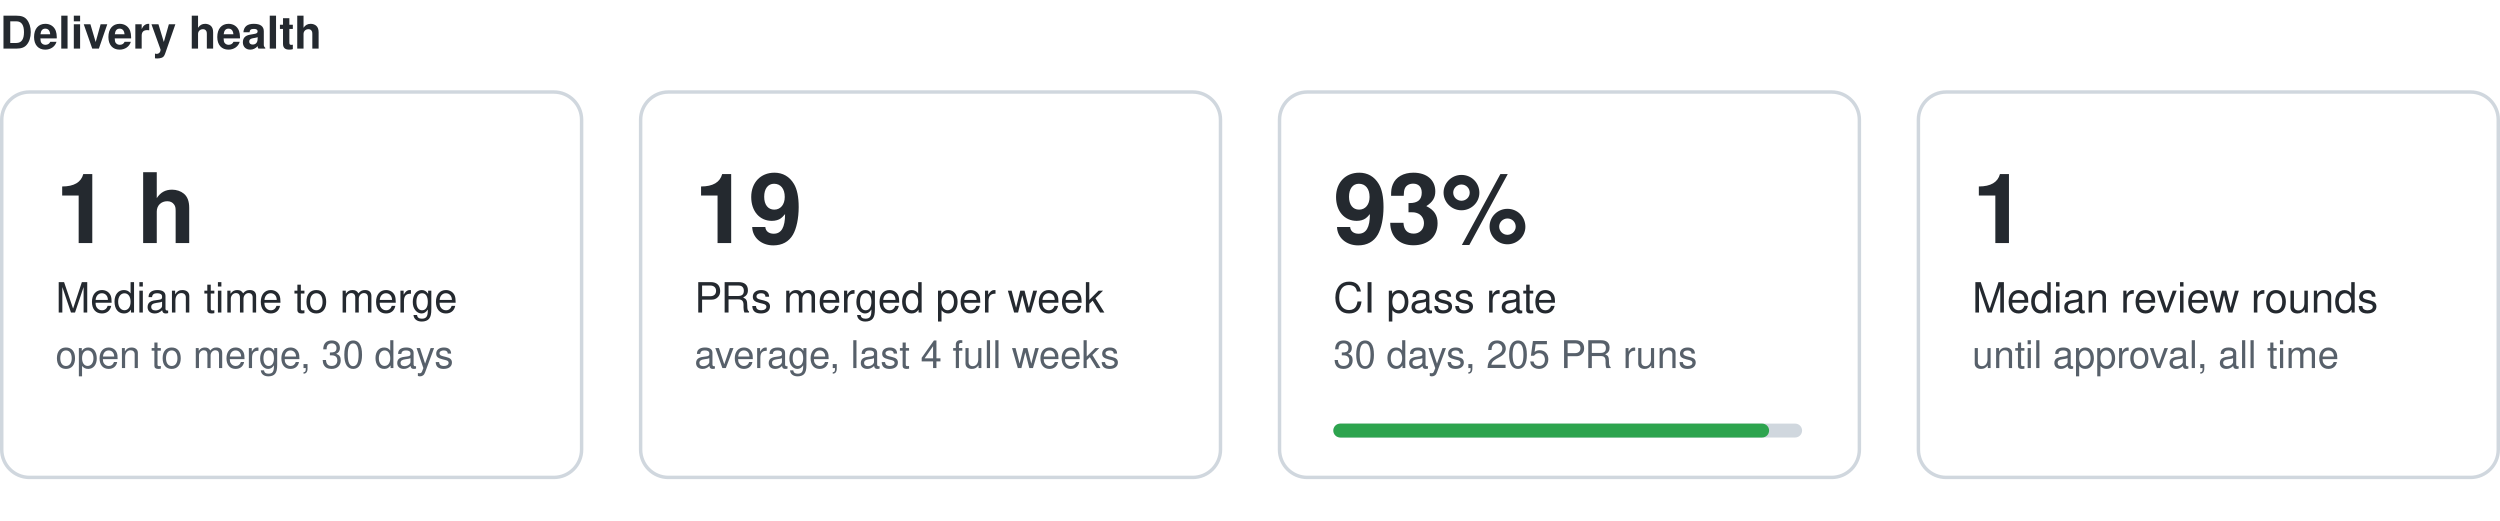
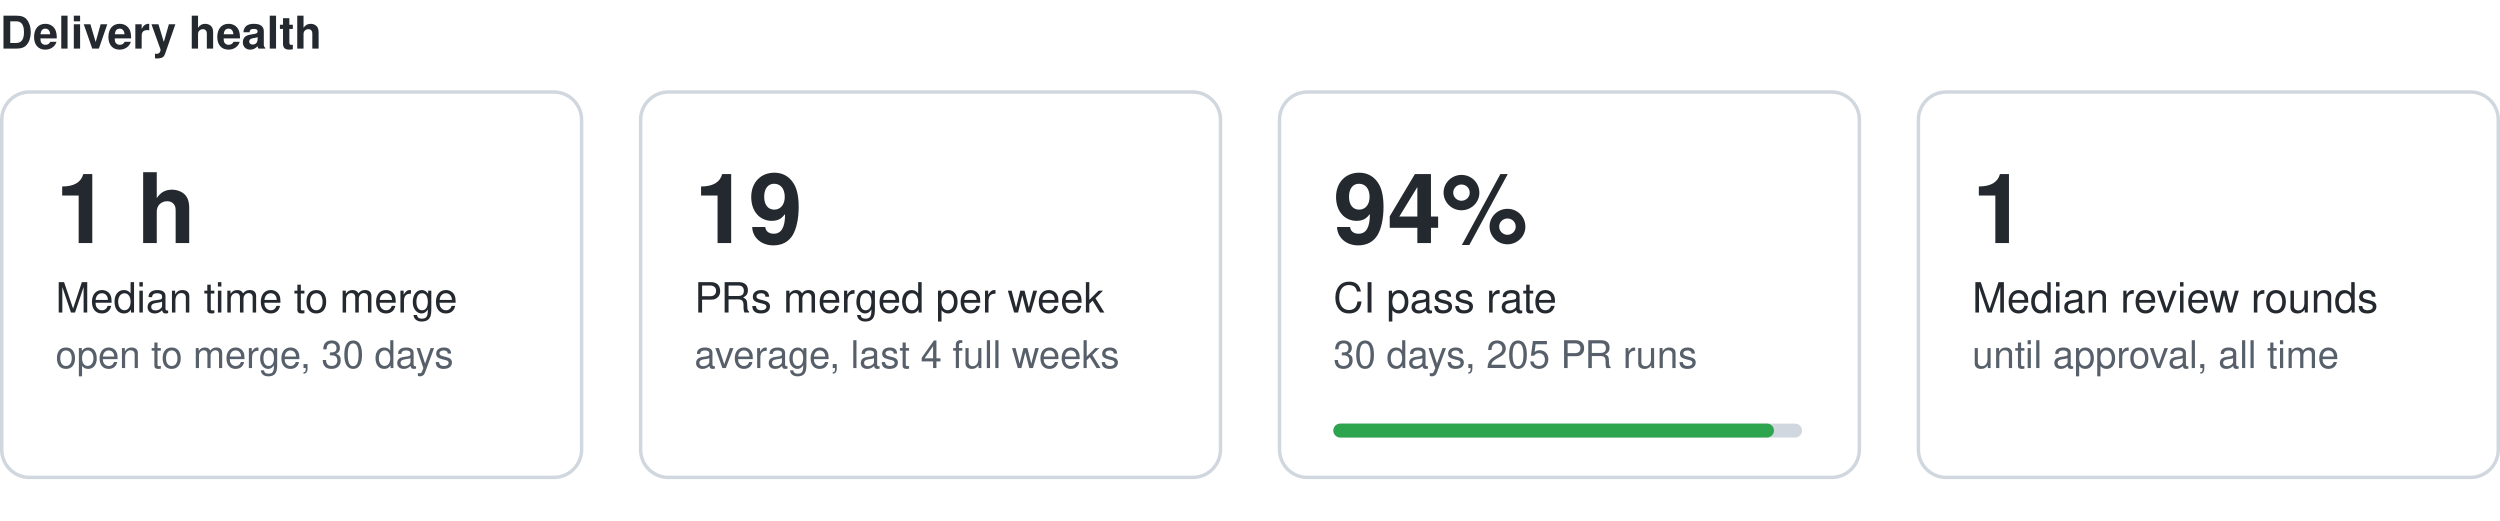
<svg xmlns="http://www.w3.org/2000/svg" width="720" height="150" viewBox="0 0 720 150" role="img" aria-label="Delivery health">
  <style>text{font:11px -apple-system,Segoe UI,Helvetica,Arial,sans-serif;fill:#57606a}.t{font-size:13px;font-weight:600;fill:#24292f}.v{font-size:28px;font-weight:600;fill:#24292f}.l{font-size:12px;fill:#24292f}.card{fill:none;stroke:#d0d7de}.tr{fill:#d0d7de}.bf{fill:#2da44e}@media (prefers-color-scheme:dark){text{fill:#8b949e}.t,.v,.l{fill:#e6edf3}.card{stroke:#30363d}.tr{fill:#30363d}.bf{fill:#3fb950}}</style>
  <text class="t" x="0" y="14">Delivery health</text>
  <g data-dh="mergetime">
    <rect class="card" x="0.5" y="26.5" width="167" height="111" rx="8" />
    <text class="v" x="16" y="70">1 h</text>
    <text class="l" x="16" y="90">Median time to merge</text>
    <text x="16" y="106">open to merge, 30 days</text>
  </g>
  <g data-dh="mergerate">
    <rect class="card" x="184.5" y="26.5" width="167" height="111" rx="8" />
    <text class="v" x="200" y="70">19</text>
    <text class="l" x="200" y="90">PRs merged per week</text>
    <text x="200" y="106">average, last 4 full weeks</text>
  </g>
  <g data-dh="passrate">
    <rect class="card" x="368.5" y="26.5" width="167" height="111" rx="8" />
-     <text class="v" x="384" y="70">93%</text>
+     <text class="v" x="384" y="70">94%</text>
    <text class="l" x="384" y="90">CI pass rate</text>
    <text x="384" y="106">30 days, 205 PR runs</text>
    <rect class="tr" x="384" y="122" width="135" height="4" rx="2" />
-     <rect class="bf" x="384" y="122" width="125.5" height="4" rx="2" />
+     <rect class="bf" x="384" y="122" width="126.9" height="4" rx="2" />
  </g>
  <g data-dh="rounds">
    <rect class="card" x="552.5" y="26.5" width="167" height="111" rx="8" />
    <text class="v" x="568" y="70">1</text>
    <text class="l" x="568" y="90">Median review rounds</text>
    <text x="568" y="106">until approval, all time</text>
  </g>
</svg>
